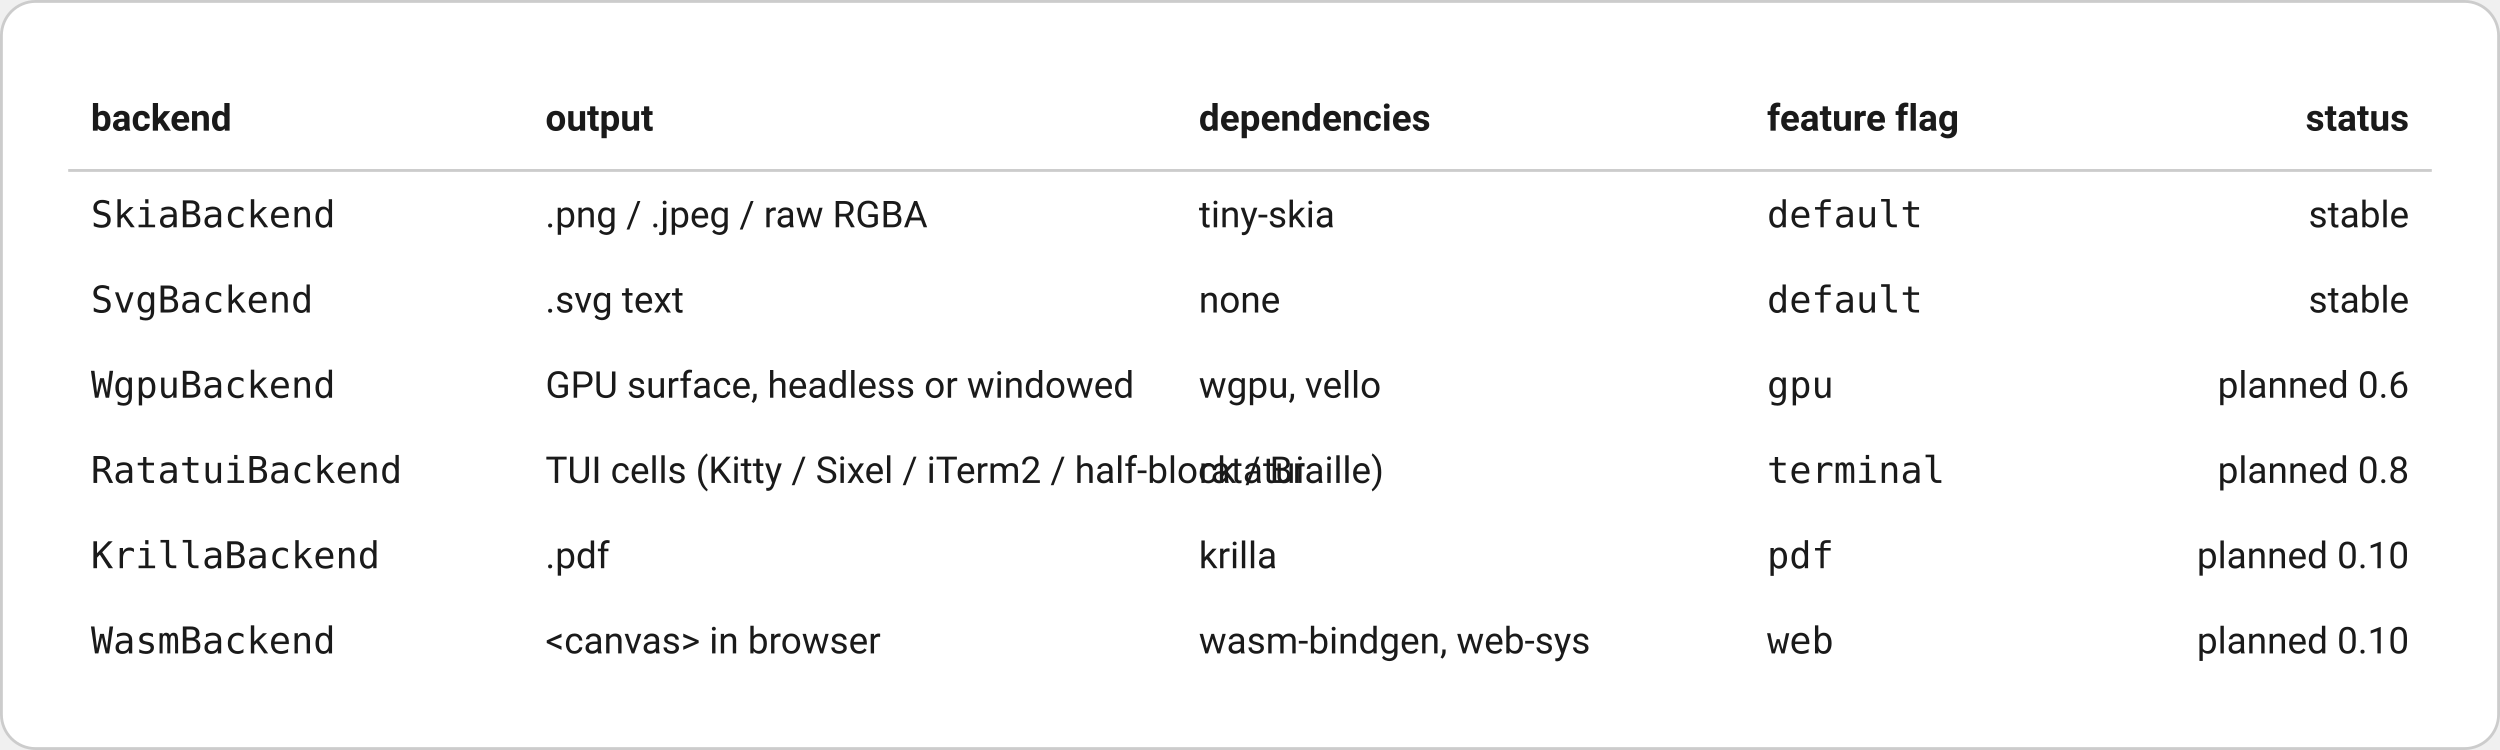
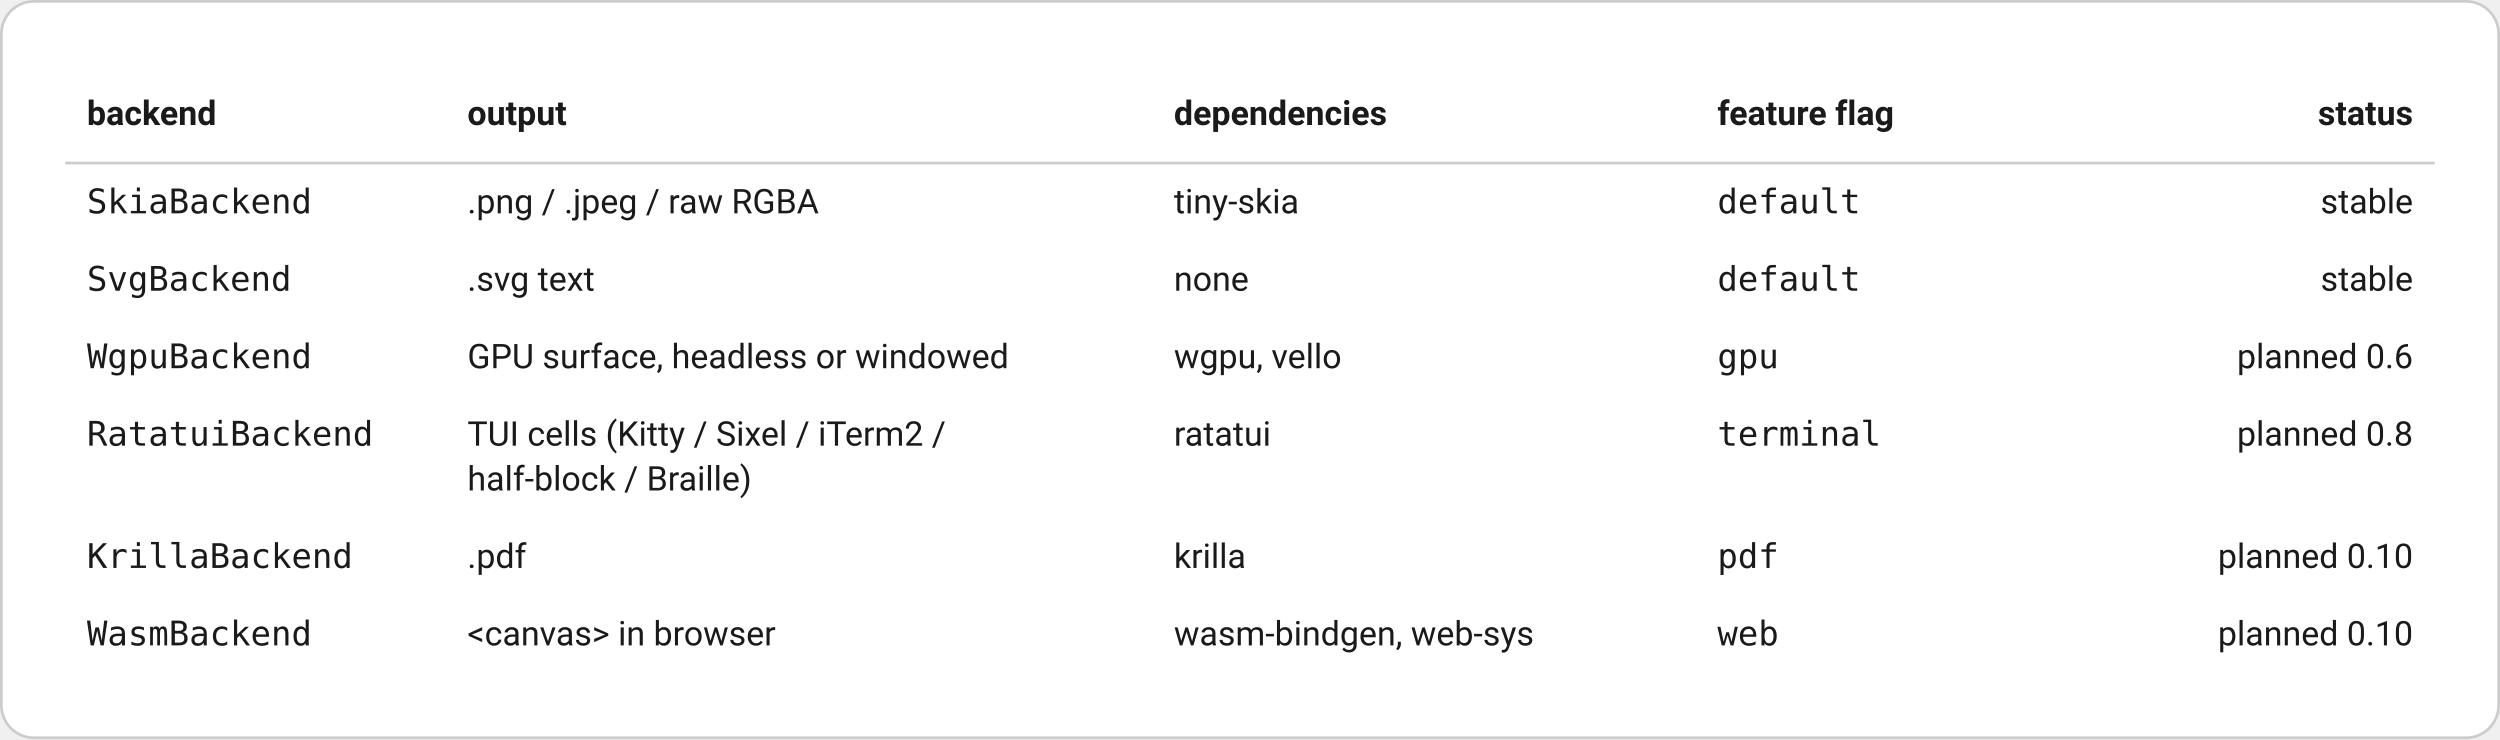
- <svg xmlns="http://www.w3.org/2000/svg" height="auto" aria-label="starsight rendering backends" viewBox="0 0 880 264">
-   <rect width="879" height="263" x=".5" y=".5" fill="#fff" stroke="#ccc" rx="12" />
-   <path fill="#fff" d="M24 24h832v36H24z" />
-   <text x="32" y="46" fill="#1a1a1a" font-family="-apple-system, BlinkMacSystemFont, &quot;Segoe UI&quot;, Roboto, Helvetica, Arial, sans-serif" font-size="13" font-weight="700">backend</text>
-   <text x="192" y="46" fill="#1a1a1a" font-family="-apple-system, BlinkMacSystemFont, &quot;Segoe UI&quot;, Roboto, Helvetica, Arial, sans-serif" font-size="13" font-weight="700">output</text>
-   <text x="422" y="46" fill="#1a1a1a" font-family="-apple-system, BlinkMacSystemFont, &quot;Segoe UI&quot;, Roboto, Helvetica, Arial, sans-serif" font-size="13" font-weight="700">dependencies</text>
-   <text x="622" y="46" fill="#1a1a1a" font-family="-apple-system, BlinkMacSystemFont, &quot;Segoe UI&quot;, Roboto, Helvetica, Arial, sans-serif" font-size="13" font-weight="700">feature flag</text>
-   <text x="848" y="46" fill="#1a1a1a" font-family="-apple-system, BlinkMacSystemFont, &quot;Segoe UI&quot;, Roboto, Helvetica, Arial, sans-serif" font-size="13" font-weight="700" text-anchor="end">status</text>
-   <path stroke="#ccc" d="M24 60h832" />
-   <text x="32" y="80" fill="#1a1a1a" font-family="ui-monospace, SFMono-Regular, Menlo, Consolas, monospace" font-size="13">SkiaBackend</text>
-   <text x="192" y="80" fill="#1a1a1a" font-family="-apple-system, BlinkMacSystemFont, &quot;Segoe UI&quot;, Roboto, Helvetica, Arial, sans-serif" font-size="13">.png / .jpeg / raw RGBA</text>
-   <text x="422" y="80" fill="#1a1a1a" font-family="-apple-system, BlinkMacSystemFont, &quot;Segoe UI&quot;, Roboto, Helvetica, Arial, sans-serif" font-size="13">tiny-skia</text>
-   <text x="622" y="80" fill="#1a1a1a" font-family="ui-monospace, SFMono-Regular, Menlo, Consolas, monospace" font-size="13">default</text>
-   <text x="848" y="80" fill="#1a1a1a" font-family="-apple-system, BlinkMacSystemFont, &quot;Segoe UI&quot;, Roboto, Helvetica, Arial, sans-serif" font-size="13" text-anchor="end">stable</text>
-   <path fill="#fff" d="M24 90h832v30H24z" />
-   <text x="32" y="110" fill="#1a1a1a" font-family="ui-monospace, SFMono-Regular, Menlo, Consolas, monospace" font-size="13">SvgBackend</text>
-   <text x="192" y="110" fill="#1a1a1a" font-family="-apple-system, BlinkMacSystemFont, &quot;Segoe UI&quot;, Roboto, Helvetica, Arial, sans-serif" font-size="13">.svg text</text>
-   <text x="422" y="110" fill="#1a1a1a" font-family="-apple-system, BlinkMacSystemFont, &quot;Segoe UI&quot;, Roboto, Helvetica, Arial, sans-serif" font-size="13">none</text>
-   <text x="622" y="110" fill="#1a1a1a" font-family="ui-monospace, SFMono-Regular, Menlo, Consolas, monospace" font-size="13">default</text>
-   <text x="848" y="110" fill="#1a1a1a" font-family="-apple-system, BlinkMacSystemFont, &quot;Segoe UI&quot;, Roboto, Helvetica, Arial, sans-serif" font-size="13" text-anchor="end">stable</text>
-   <text x="32" y="140" fill="#1a1a1a" font-family="ui-monospace, SFMono-Regular, Menlo, Consolas, monospace" font-size="13">WgpuBackend</text>
-   <text x="192" y="140" fill="#1a1a1a" font-family="-apple-system, BlinkMacSystemFont, &quot;Segoe UI&quot;, Roboto, Helvetica, Arial, sans-serif" font-size="13">GPU surface, headless or windowed</text>
-   <text x="422" y="140" fill="#1a1a1a" font-family="-apple-system, BlinkMacSystemFont, &quot;Segoe UI&quot;, Roboto, Helvetica, Arial, sans-serif" font-size="13">wgpu, vello</text>
-   <text x="622" y="140" fill="#1a1a1a" font-family="ui-monospace, SFMono-Regular, Menlo, Consolas, monospace" font-size="13">gpu</text>
-   <text x="848" y="140" fill="#1a1a1a" font-family="-apple-system, BlinkMacSystemFont, &quot;Segoe UI&quot;, Roboto, Helvetica, Arial, sans-serif" font-size="13" text-anchor="end">planned 0.6</text>
-   <path fill="#fff" d="M24 150h832v30H24z" />
-   <text x="32" y="170" fill="#1a1a1a" font-family="ui-monospace, SFMono-Regular, Menlo, Consolas, monospace" font-size="13">RatatuiBackend</text>
-   <text x="192" y="170" fill="#1a1a1a" font-family="-apple-system, BlinkMacSystemFont, &quot;Segoe UI&quot;, Roboto, Helvetica, Arial, sans-serif" font-size="13">TUI cells (Kitty / Sixel / iTerm2 / half-block / Braille)</text>
-   <text x="422" y="170" fill="#1a1a1a" font-family="-apple-system, BlinkMacSystemFont, &quot;Segoe UI&quot;, Roboto, Helvetica, Arial, sans-serif" font-size="13">ratatui</text>
-   <text x="622" y="170" fill="#1a1a1a" font-family="ui-monospace, SFMono-Regular, Menlo, Consolas, monospace" font-size="13">terminal</text>
-   <text x="848" y="170" fill="#1a1a1a" font-family="-apple-system, BlinkMacSystemFont, &quot;Segoe UI&quot;, Roboto, Helvetica, Arial, sans-serif" font-size="13" text-anchor="end">planned 0.8</text>
-   <text x="32" y="200" fill="#1a1a1a" font-family="ui-monospace, SFMono-Regular, Menlo, Consolas, monospace" font-size="13">KrillaBackend</text>
-   <text x="192" y="200" fill="#1a1a1a" font-family="-apple-system, BlinkMacSystemFont, &quot;Segoe UI&quot;, Roboto, Helvetica, Arial, sans-serif" font-size="13">.pdf</text>
-   <text x="422" y="200" fill="#1a1a1a" font-family="-apple-system, BlinkMacSystemFont, &quot;Segoe UI&quot;, Roboto, Helvetica, Arial, sans-serif" font-size="13">krilla</text>
-   <text x="622" y="200" fill="#1a1a1a" font-family="ui-monospace, SFMono-Regular, Menlo, Consolas, monospace" font-size="13">pdf</text>
-   <text x="848" y="200" fill="#1a1a1a" font-family="-apple-system, BlinkMacSystemFont, &quot;Segoe UI&quot;, Roboto, Helvetica, Arial, sans-serif" font-size="13" text-anchor="end">planned 0.10</text>
-   <path fill="#fff" d="M24 210h832v30H24z" />
-   <text x="32" y="230" fill="#1a1a1a" font-family="ui-monospace, SFMono-Regular, Menlo, Consolas, monospace" font-size="13">WasmBackend</text>
-   <text x="192" y="230" fill="#1a1a1a" font-family="-apple-system, BlinkMacSystemFont, &quot;Segoe UI&quot;, Roboto, Helvetica, Arial, sans-serif" font-size="13">&lt;canvas&gt; in browser</text>
-   <text x="422" y="230" fill="#1a1a1a" font-family="-apple-system, BlinkMacSystemFont, &quot;Segoe UI&quot;, Roboto, Helvetica, Arial, sans-serif" font-size="13">wasm-bindgen, web-sys</text>
-   <text x="622" y="230" fill="#1a1a1a" font-family="ui-monospace, SFMono-Regular, Menlo, Consolas, monospace" font-size="13">web</text>
-   <text x="848" y="230" fill="#1a1a1a" font-family="-apple-system, BlinkMacSystemFont, &quot;Segoe UI&quot;, Roboto, Helvetica, Arial, sans-serif" font-size="13" text-anchor="end">planned 0.10</text>
+ <svg xmlns="http://www.w3.org/2000/svg" viewBox="0 0 920 272" width="100%" height="auto" role="img" aria-label="starsight rendering backends" preserveAspectRatio="xMidYMid meet">
+   <rect x="0.5" y="0.5" width="919" height="271" rx="12" fill="#ffffff" stroke="#cccccc" stroke-width="1" />
+   <rect x="24" y="24" width="872" height="36" fill="#ffffff" />
+   <text x="32" y="46" font-family="-apple-system, BlinkMacSystemFont, &quot;Segoe UI&quot;, Roboto, Helvetica, Arial, sans-serif" font-weight="700" font-size="12.5" fill="#1a1a1a" text-anchor="start">backend</text>
+   <text x="172" y="46" font-family="-apple-system, BlinkMacSystemFont, &quot;Segoe UI&quot;, Roboto, Helvetica, Arial, sans-serif" font-weight="700" font-size="12.5" fill="#1a1a1a" text-anchor="start">output</text>
+   <text x="432" y="46" font-family="-apple-system, BlinkMacSystemFont, &quot;Segoe UI&quot;, Roboto, Helvetica, Arial, sans-serif" font-weight="700" font-size="12.5" fill="#1a1a1a" text-anchor="start">dependencies</text>
+   <text x="632" y="46" font-family="-apple-system, BlinkMacSystemFont, &quot;Segoe UI&quot;, Roboto, Helvetica, Arial, sans-serif" font-weight="700" font-size="12.5" fill="#1a1a1a" text-anchor="start">feature flag</text>
+   <text x="888" y="46" font-family="-apple-system, BlinkMacSystemFont, &quot;Segoe UI&quot;, Roboto, Helvetica, Arial, sans-serif" font-weight="700" font-size="12.5" fill="#1a1a1a" text-anchor="end">status</text>
+   <line x1="24" y1="60" x2="896" y2="60" stroke="#cccccc" stroke-width="1" />
+   <text x="32" y="78.5" font-family="ui-monospace, SFMono-Regular, Menlo, Consolas, monospace" font-size="12.5" fill="#1a1a1a" text-anchor="start">SkiaBackend</text>
+   <text x="172" y="78.5" font-family="-apple-system, BlinkMacSystemFont, &quot;Segoe UI&quot;, Roboto, Helvetica, Arial, sans-serif" font-size="12.5" fill="#1a1a1a" text-anchor="start">.png / .jpeg / raw RGBA</text>
+   <text x="432" y="78.5" font-family="-apple-system, BlinkMacSystemFont, &quot;Segoe UI&quot;, Roboto, Helvetica, Arial, sans-serif" font-size="12.5" fill="#1a1a1a" text-anchor="start">tiny-skia</text>
+   <text x="632" y="78.5" font-family="ui-monospace, SFMono-Regular, Menlo, Consolas, monospace" font-size="12.5" fill="#1a1a1a" text-anchor="start">default</text>
+   <text x="888" y="78.5" font-family="-apple-system, BlinkMacSystemFont, &quot;Segoe UI&quot;, Roboto, Helvetica, Arial, sans-serif" font-size="12.5" fill="#1a1a1a" text-anchor="end">stable</text>
+   <rect x="24" y="88.5" width="872" height="28.5" fill="#ffffff" />
+   <text x="32" y="107.0" font-family="ui-monospace, SFMono-Regular, Menlo, Consolas, monospace" font-size="12.5" fill="#1a1a1a" text-anchor="start">SvgBackend</text>
+   <text x="172" y="107.0" font-family="-apple-system, BlinkMacSystemFont, &quot;Segoe UI&quot;, Roboto, Helvetica, Arial, sans-serif" font-size="12.5" fill="#1a1a1a" text-anchor="start">.svg text</text>
+   <text x="432" y="107.0" font-family="-apple-system, BlinkMacSystemFont, &quot;Segoe UI&quot;, Roboto, Helvetica, Arial, sans-serif" font-size="12.5" fill="#1a1a1a" text-anchor="start">none</text>
+   <text x="632" y="107.0" font-family="ui-monospace, SFMono-Regular, Menlo, Consolas, monospace" font-size="12.5" fill="#1a1a1a" text-anchor="start">default</text>
+   <text x="888" y="107.0" font-family="-apple-system, BlinkMacSystemFont, &quot;Segoe UI&quot;, Roboto, Helvetica, Arial, sans-serif" font-size="12.5" fill="#1a1a1a" text-anchor="end">stable</text>
+   <text x="32" y="135.5" font-family="ui-monospace, SFMono-Regular, Menlo, Consolas, monospace" font-size="12.5" fill="#1a1a1a" text-anchor="start">WgpuBackend</text>
+   <text x="172" y="135.5" font-family="-apple-system, BlinkMacSystemFont, &quot;Segoe UI&quot;, Roboto, Helvetica, Arial, sans-serif" font-size="12.5" fill="#1a1a1a" text-anchor="start">GPU surface, headless or windowed</text>
+   <text x="432" y="135.5" font-family="-apple-system, BlinkMacSystemFont, &quot;Segoe UI&quot;, Roboto, Helvetica, Arial, sans-serif" font-size="12.5" fill="#1a1a1a" text-anchor="start">wgpu, vello</text>
+   <text x="632" y="135.5" font-family="ui-monospace, SFMono-Regular, Menlo, Consolas, monospace" font-size="12.5" fill="#1a1a1a" text-anchor="start">gpu</text>
+   <text x="888" y="135.5" font-family="-apple-system, BlinkMacSystemFont, &quot;Segoe UI&quot;, Roboto, Helvetica, Arial, sans-serif" font-size="12.5" fill="#1a1a1a" text-anchor="end">planned 0.6</text>
+   <rect x="24" y="145.5" width="872" height="45.0" fill="#ffffff" />
+   <text x="32" y="164.0" font-family="ui-monospace, SFMono-Regular, Menlo, Consolas, monospace" font-size="12.5" fill="#1a1a1a" text-anchor="start">RatatuiBackend</text>
+   <text x="172" y="164.0" font-family="-apple-system, BlinkMacSystemFont, &quot;Segoe UI&quot;, Roboto, Helvetica, Arial, sans-serif" font-size="12.5" fill="#1a1a1a" text-anchor="start">TUI cells (Kitty / Sixel / iTerm2 /<tspan x="172" dy="16.5">half-block / Braille)</tspan>
+   </text>
+   <text x="432" y="164.0" font-family="-apple-system, BlinkMacSystemFont, &quot;Segoe UI&quot;, Roboto, Helvetica, Arial, sans-serif" font-size="12.5" fill="#1a1a1a" text-anchor="start">ratatui</text>
+   <text x="632" y="164.0" font-family="ui-monospace, SFMono-Regular, Menlo, Consolas, monospace" font-size="12.5" fill="#1a1a1a" text-anchor="start">terminal</text>
+   <text x="888" y="164.0" font-family="-apple-system, BlinkMacSystemFont, &quot;Segoe UI&quot;, Roboto, Helvetica, Arial, sans-serif" font-size="12.5" fill="#1a1a1a" text-anchor="end">planned 0.8</text>
+   <text x="32" y="209.0" font-family="ui-monospace, SFMono-Regular, Menlo, Consolas, monospace" font-size="12.5" fill="#1a1a1a" text-anchor="start">KrillaBackend</text>
+   <text x="172" y="209.0" font-family="-apple-system, BlinkMacSystemFont, &quot;Segoe UI&quot;, Roboto, Helvetica, Arial, sans-serif" font-size="12.5" fill="#1a1a1a" text-anchor="start">.pdf</text>
+   <text x="432" y="209.0" font-family="-apple-system, BlinkMacSystemFont, &quot;Segoe UI&quot;, Roboto, Helvetica, Arial, sans-serif" font-size="12.5" fill="#1a1a1a" text-anchor="start">krilla</text>
+   <text x="632" y="209.0" font-family="ui-monospace, SFMono-Regular, Menlo, Consolas, monospace" font-size="12.5" fill="#1a1a1a" text-anchor="start">pdf</text>
+   <text x="888" y="209.0" font-family="-apple-system, BlinkMacSystemFont, &quot;Segoe UI&quot;, Roboto, Helvetica, Arial, sans-serif" font-size="12.5" fill="#1a1a1a" text-anchor="end">planned 0.10</text>
+   <rect x="24" y="219.0" width="872" height="28.5" fill="#ffffff" />
+   <text x="32" y="237.5" font-family="ui-monospace, SFMono-Regular, Menlo, Consolas, monospace" font-size="12.5" fill="#1a1a1a" text-anchor="start">WasmBackend</text>
+   <text x="172" y="237.5" font-family="-apple-system, BlinkMacSystemFont, &quot;Segoe UI&quot;, Roboto, Helvetica, Arial, sans-serif" font-size="12.5" fill="#1a1a1a" text-anchor="start">&lt;canvas&gt; in browser</text>
+   <text x="432" y="237.5" font-family="-apple-system, BlinkMacSystemFont, &quot;Segoe UI&quot;, Roboto, Helvetica, Arial, sans-serif" font-size="12.5" fill="#1a1a1a" text-anchor="start">wasm-bindgen, web-sys</text>
+   <text x="632" y="237.5" font-family="ui-monospace, SFMono-Regular, Menlo, Consolas, monospace" font-size="12.5" fill="#1a1a1a" text-anchor="start">web</text>
+   <text x="888" y="237.5" font-family="-apple-system, BlinkMacSystemFont, &quot;Segoe UI&quot;, Roboto, Helvetica, Arial, sans-serif" font-size="12.5" fill="#1a1a1a" text-anchor="end">planned 0.10</text>
</svg>
